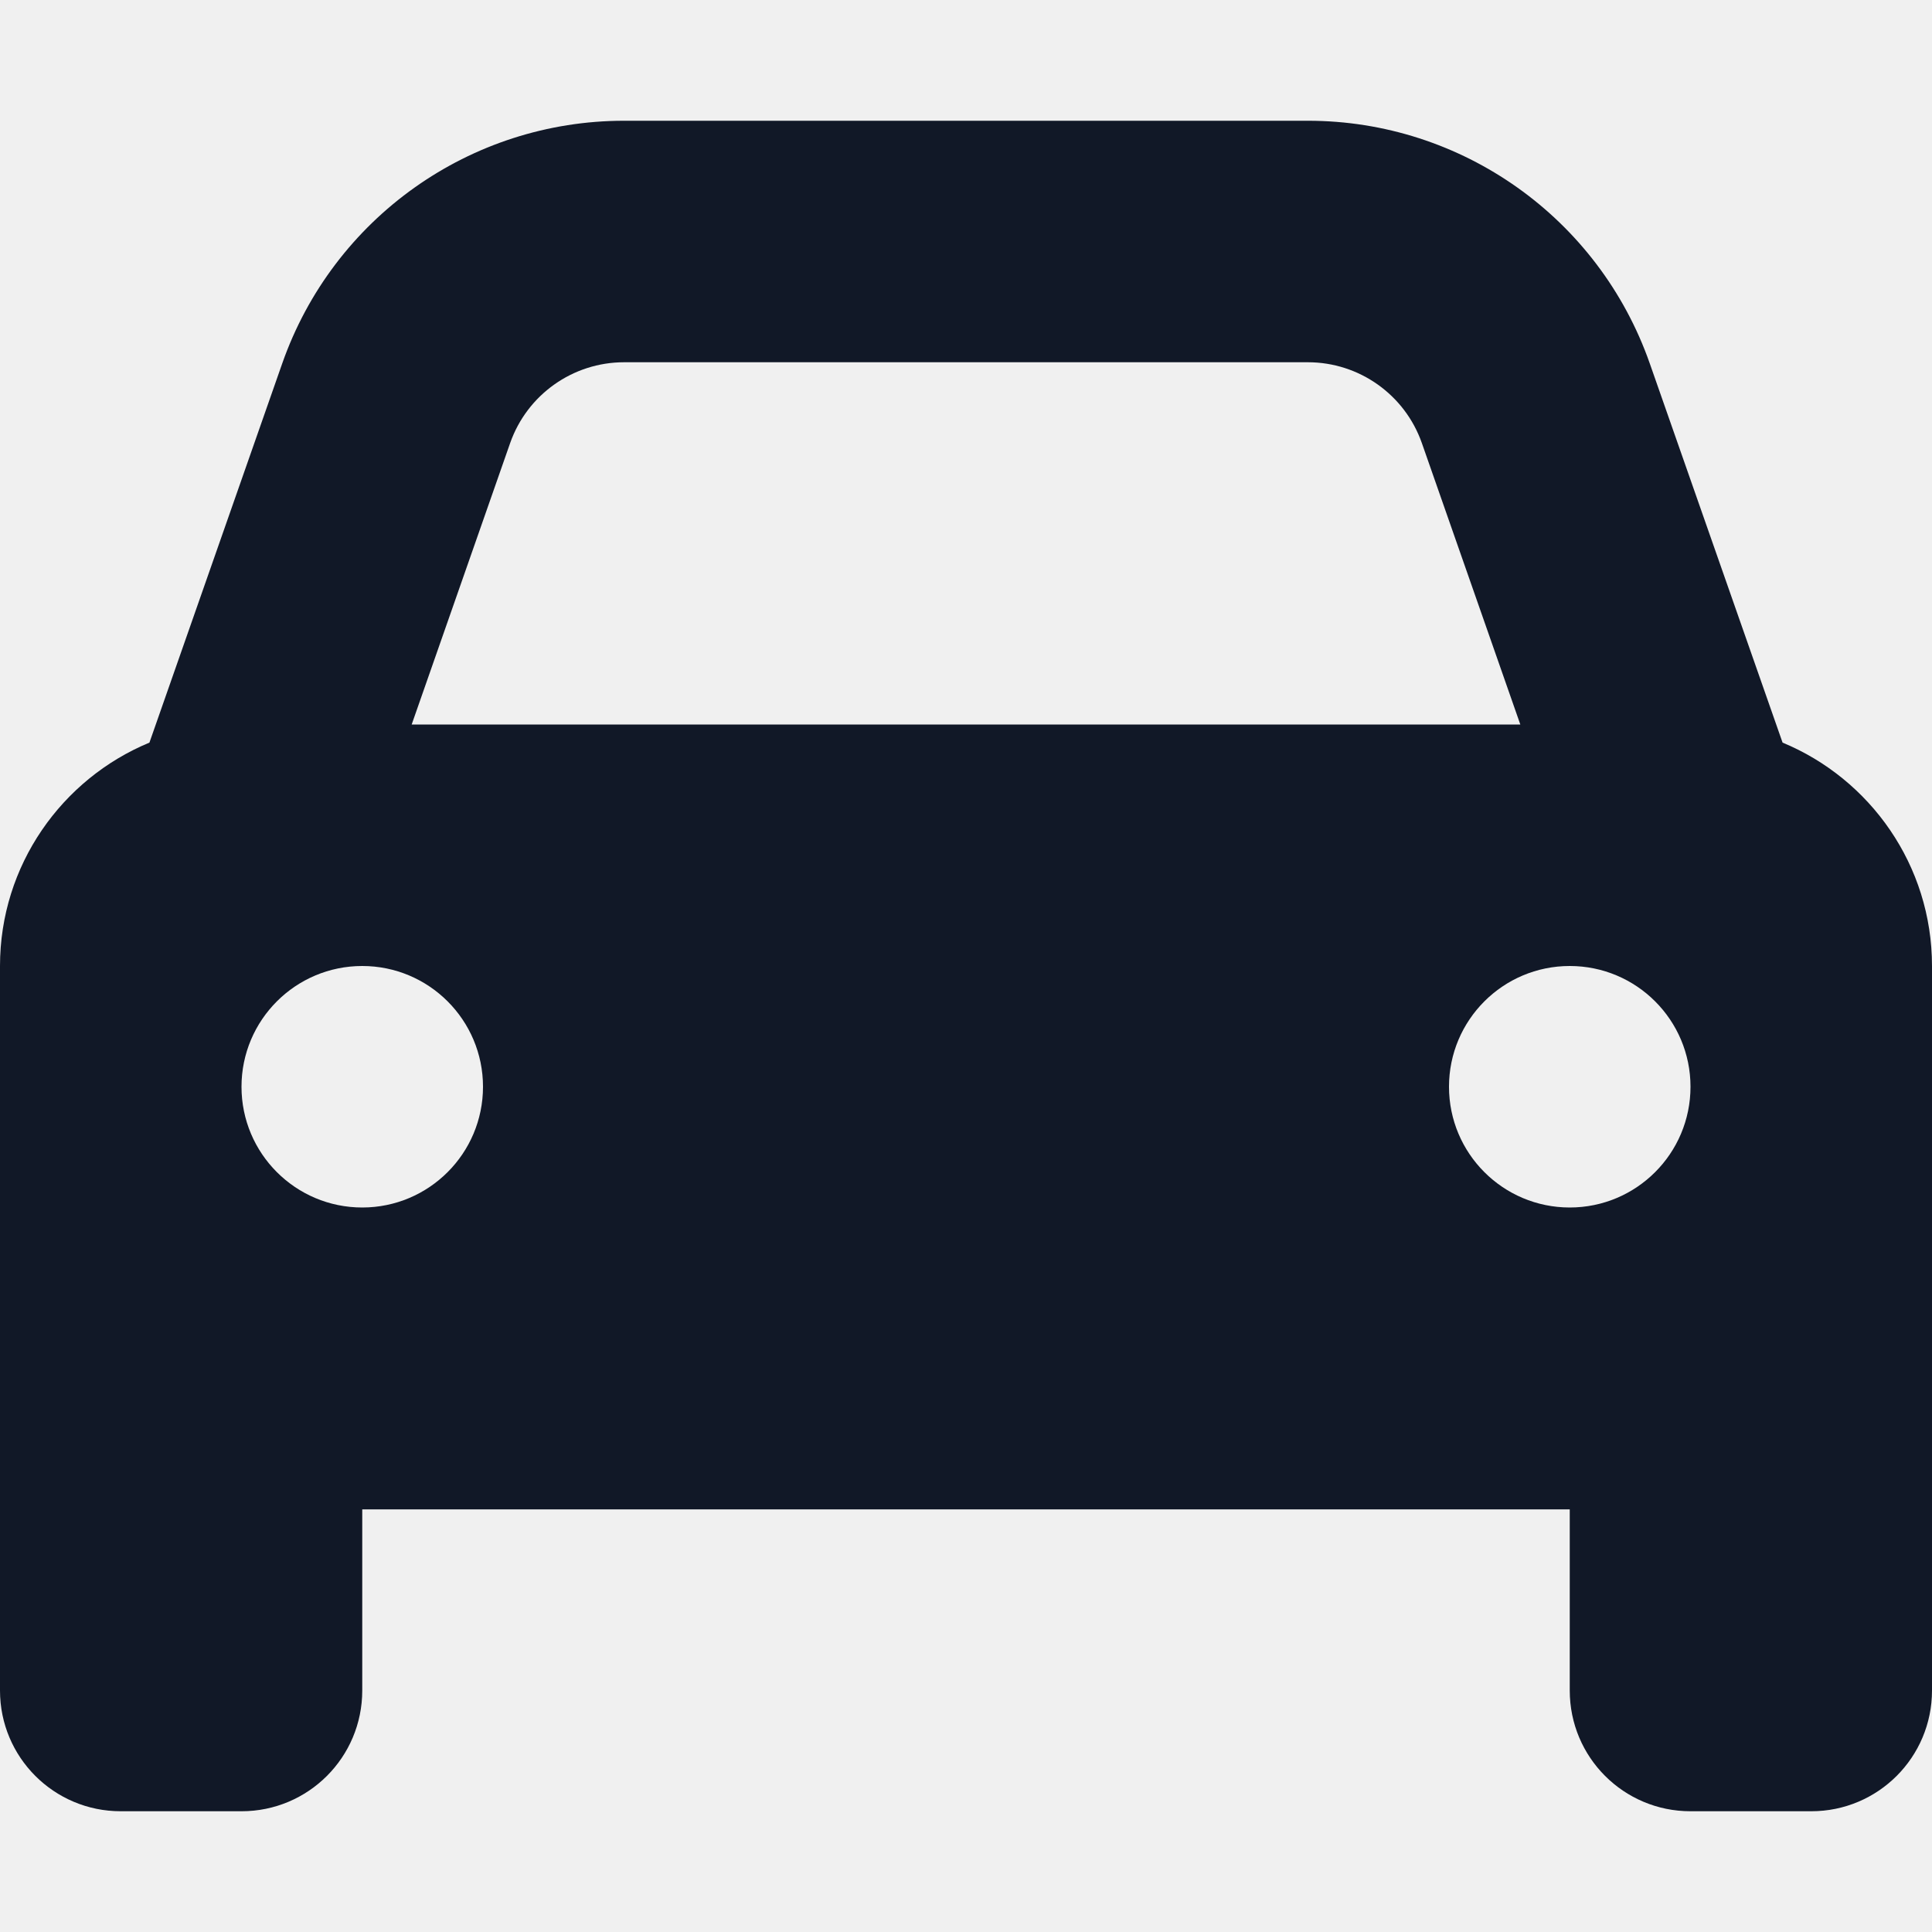
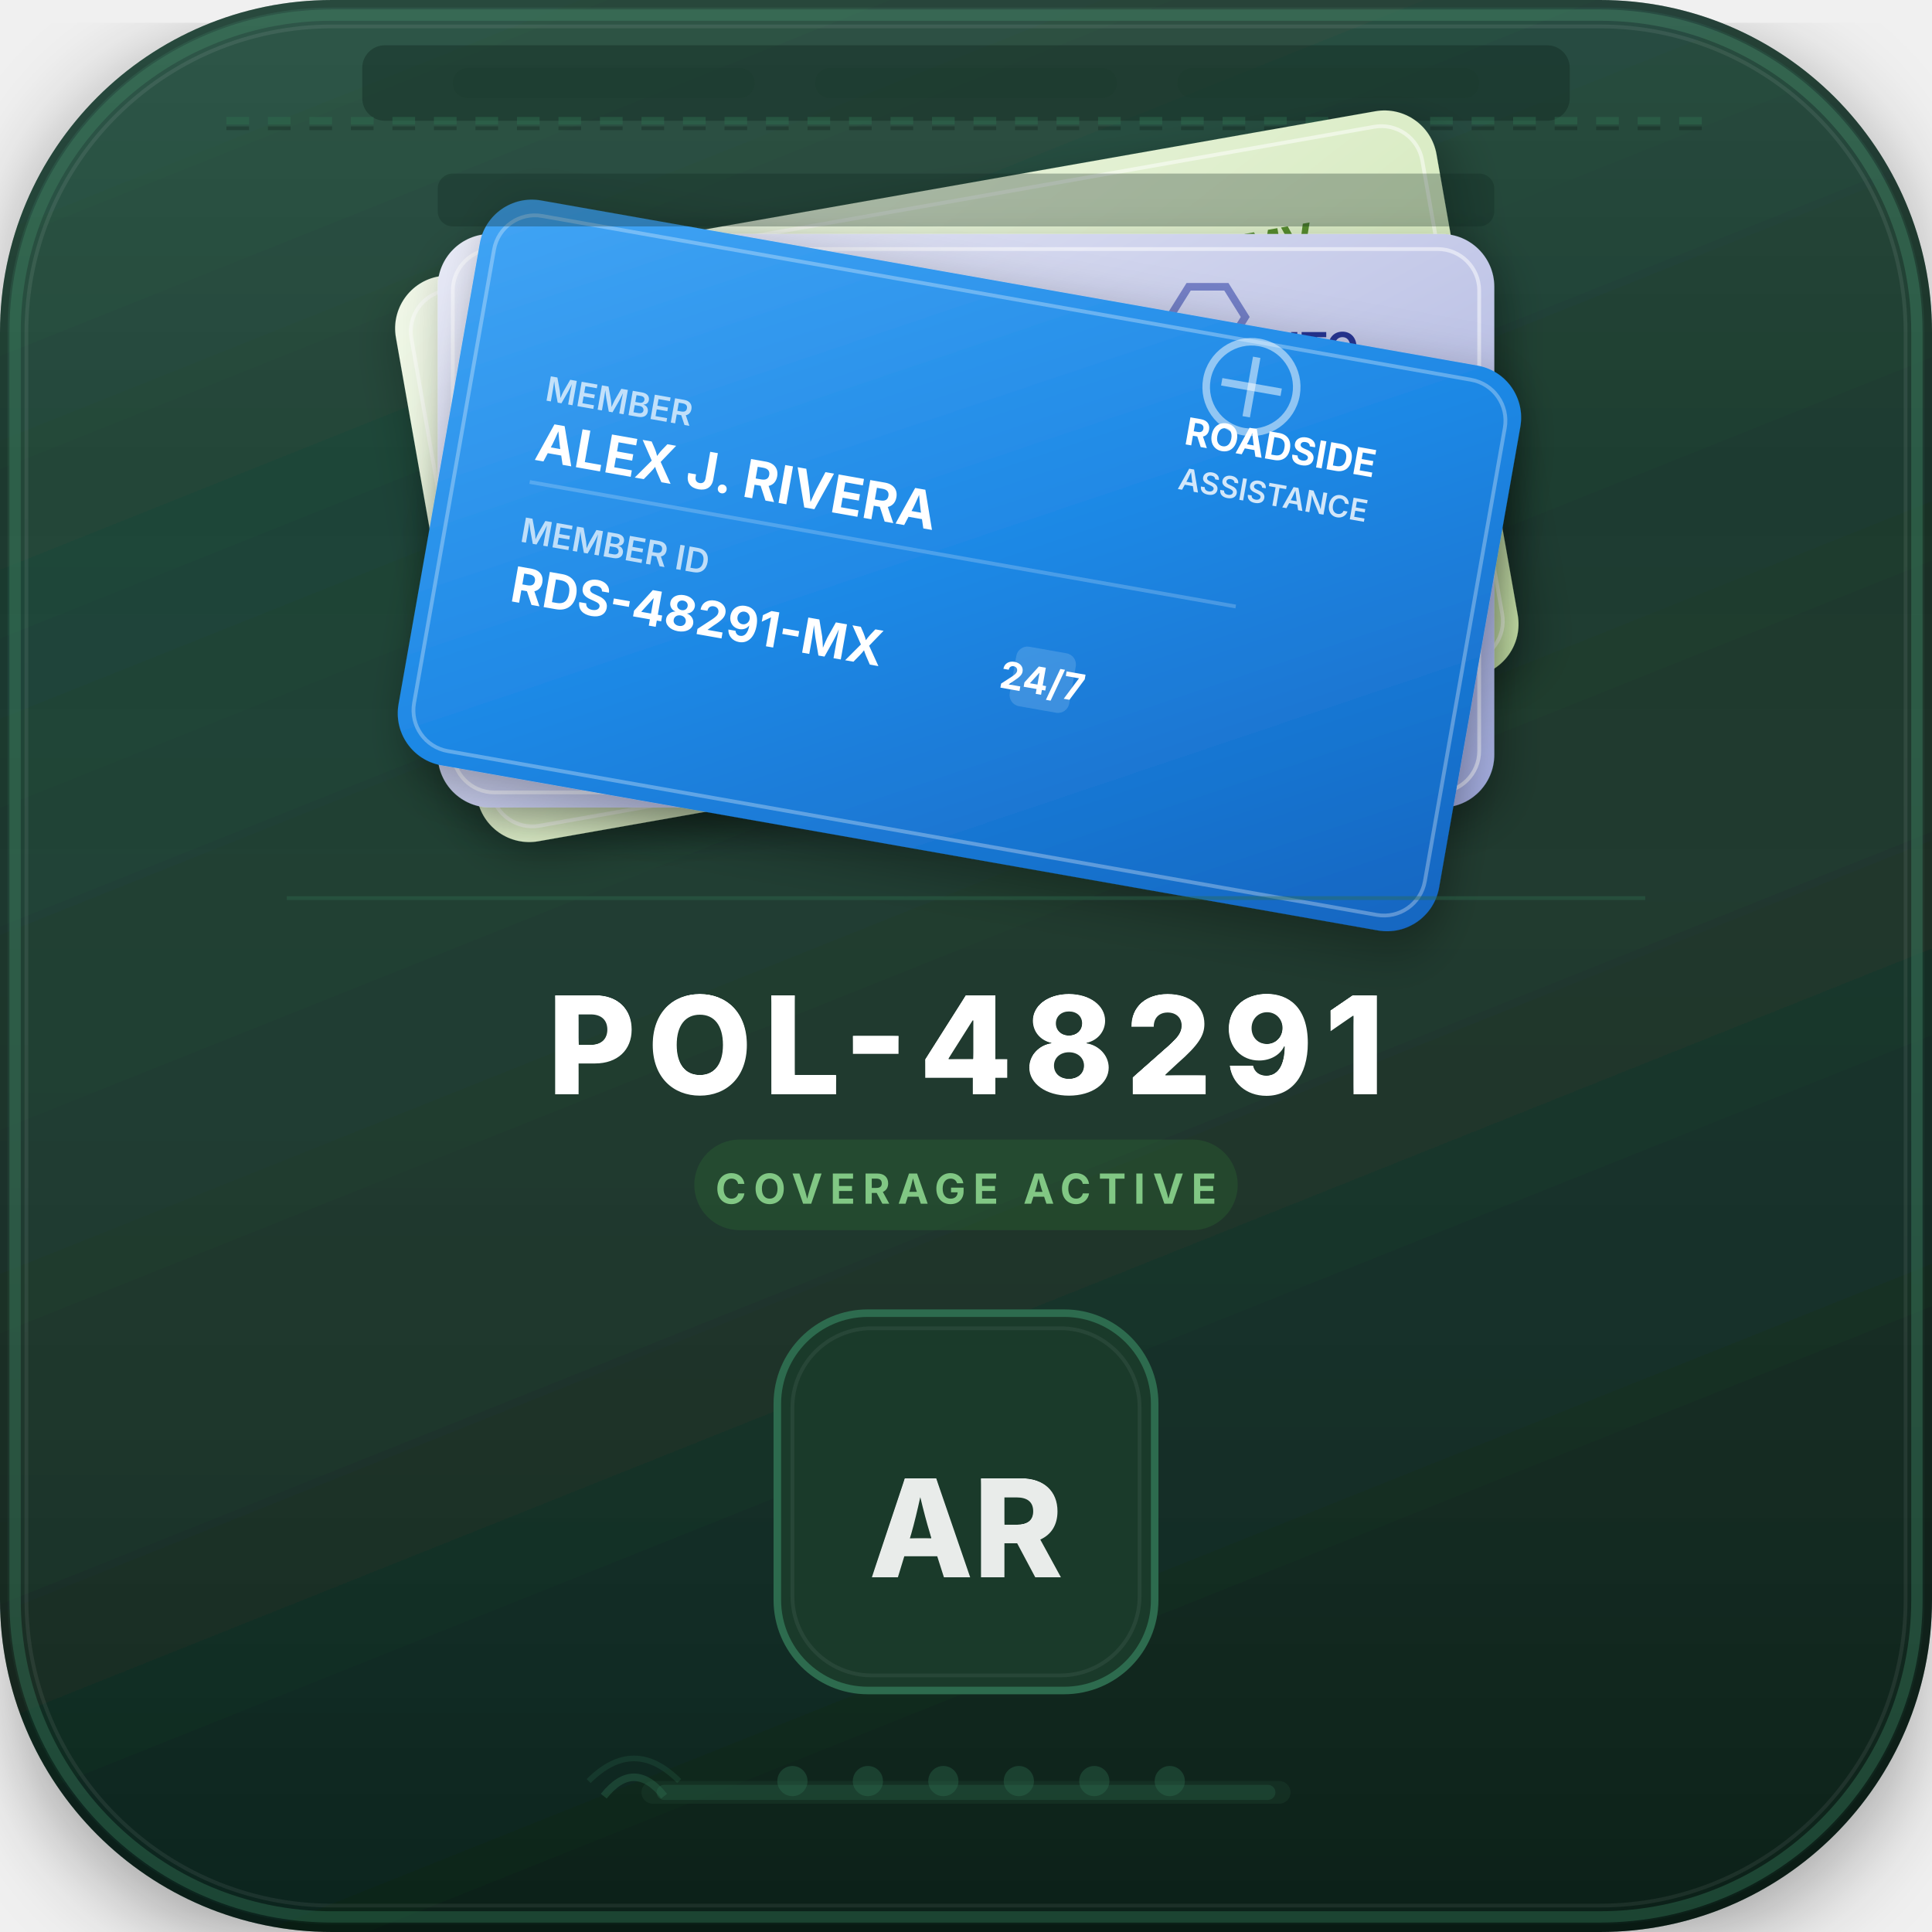
- <svg xmlns="http://www.w3.org/2000/svg" viewBox="0 0 512 512" fill="#111827">
-   <path d="M135.2 117.4L109.1 192H402.9l-26.1-74.6C372.3 104.6 360.2 96 346.6 96H165.4c-13.6 0-25.7 8.6-30.2 21.4zM39.6 196.8L74.8 96.3C88.3 57.8 124.6 32 165.4 32H346.6c40.8 0 77.1 25.8 90.6 64.3l35.2 100.5c23.2 9.6 39.6 32.5 39.6 59.2V400v48c0 17.7-14.3 32-32 32H448c-17.7 0-32-14.3-32-32V400H96v48c0 17.7-14.3 32-32 32H32c-17.7 0-32-14.3-32-32V400 256c0-26.7 16.4-49.6 39.6-59.2zM128 288a32 32 0 1 0-64 0 32 32 0 1 0 64 0zm288 32a32 32 0 1 0 0-64 32 32 0 1 0 0 64z" />
+ <svg xmlns="http://www.w3.org/2000/svg" viewBox="0 0 512 512">
+   <defs>
+     <filter id="shadow" x="-10%" y="-10%" width="130%" height="130%">
+       <feDropShadow dx="0" dy="6" stdDeviation="12" flood-color="#000" flood-opacity="0.35" />
+     </filter>
+     <filter id="cardShadow" x="-20%" y="-20%" width="150%" height="150%">
+       <feDropShadow dx="2" dy="4" stdDeviation="6" flood-color="#000" flood-opacity="0.3" />
+     </filter>
+     <filter id="innerGlow">
+       <feGaussianBlur in="SourceAlpha" stdDeviation="4" result="blur" />
+       <feOffset dx="0" dy="-2" result="offset" />
+       <feComposite in2="SourceAlpha" operator="arithmetic" k2="-1" k3="1" result="shadowDiff" />
+       <feFlood flood-color="#ffffff" flood-opacity="0.08" />
+       <feComposite in2="shadowDiff" operator="in" />
+       <feComposite in2="SourceGraphic" operator="over" />
+     </filter>
+     <filter id="emboss">
+       <feGaussianBlur in="SourceAlpha" stdDeviation="1" result="blur" />
+       <feSpecularLighting in="blur" surfaceScale="3" specularConstant="0.6" specularExponent="15" result="spec">
+         <fePointLight x="200" y="100" z="200" />
+       </feSpecularLighting>
+       <feComposite in="spec" in2="SourceAlpha" operator="in" result="specOut" />
+       <feComposite in="SourceGraphic" in2="specOut" operator="arithmetic" k1="0" k2="1" k3="1" k4="0" />
+     </filter>
+     <linearGradient id="walletBg" x1="0" y1="0" x2="0.4" y2="1">
+       <stop offset="0%" stop-color="#1e4a3a" />
+       <stop offset="40%" stop-color="#173a2d" />
+       <stop offset="100%" stop-color="#0e261d" />
+     </linearGradient>
+     <linearGradient id="walletShine" x1="0" y1="0" x2="0" y2="1">
+       <stop offset="0%" stop-color="#ffffff" stop-opacity="0.08" />
+       <stop offset="25%" stop-color="#ffffff" stop-opacity="0.03" />
+       <stop offset="100%" stop-color="#000000" stop-opacity="0.15" />
+     </linearGradient>
+     <linearGradient id="card1Grad" x1="0" y1="0" x2="1" y2="1">
+       <stop offset="0%" stop-color="#f1f8e9" />
+       <stop offset="50%" stop-color="#dcedc8" />
+       <stop offset="100%" stop-color="#c5e1a5" />
+     </linearGradient>
+     <linearGradient id="card2Grad" x1="0" y1="0" x2="1" y2="1">
+       <stop offset="0%" stop-color="#e8eaf6" />
+       <stop offset="50%" stop-color="#c5cae9" />
+       <stop offset="100%" stop-color="#9fa8da" />
+     </linearGradient>
+     <linearGradient id="card3Grad" x1="0" y1="0" x2="1" y2="1">
+       <stop offset="0%" stop-color="#42a5f5" />
+       <stop offset="50%" stop-color="#1e88e5" />
+       <stop offset="100%" stop-color="#1565c0" />
+     </linearGradient>
+     <clipPath id="walletClip">
+       <rect x="0" y="0" width="512" height="512" rx="88" />
+     </clipPath>
+   </defs>
+   <rect x="0" y="0" width="512" height="512" rx="88" fill="url(#walletBg)" filter="url(#shadow)" />
+   <rect x="4" y="4" width="504" height="504" rx="84" fill="none" stroke="#2d6b4e" stroke-width="3" opacity="0.6" />
+   <rect x="7" y="7" width="498" height="498" rx="81" fill="none" stroke="#ffffff" stroke-width="1" opacity="0.08" />
+   <rect x="1" y="1" width="510" height="510" rx="87" fill="none" stroke="#000000" stroke-width="2" opacity="0.2" />
+   <rect x="0" y="0" width="512" height="512" rx="88" fill="url(#walletShine)" />
+   <rect x="96" y="12" width="320" height="20" rx="6" fill="#0e261d" opacity="0.4" />
+   <rect x="120" y="18" width="80" height="8" rx="4" fill="#1a3a2a" opacity="0.3" />
+   <rect x="216" y="18" width="80" height="8" rx="4" fill="#1a3a2a" opacity="0.3" />
+   <rect x="312" y="18" width="80" height="8" rx="4" fill="#1a3a2a" opacity="0.3" />
+   <line x1="60" y1="32" x2="452" y2="32" stroke="#2d6b4e" stroke-width="2" stroke-dasharray="6,5" opacity="0.5" />
+   <line x1="60" y1="34" x2="452" y2="34" stroke="#000000" stroke-width="1" stroke-dasharray="6,5" opacity="0.2" />
+   <g transform="rotate(-10, 256, 140)" filter="url(#cardShadow)">
+     <rect x="116" y="50" width="280" height="152" rx="14" fill="url(#card1Grad)" />
+     <rect x="120" y="54" width="272" height="144" rx="11" fill="none" stroke="#ffffff" stroke-width="1" opacity="0.5" />
+     <text x="360" y="84" font-family="'Inter', 'Segoe UI', sans-serif" font-size="11" font-weight="700" fill="#558b2f" text-anchor="end">DMV</text>
+     <text x="360" y="96" font-family="'Inter', 'Segoe UI', sans-serif" font-size="8" font-weight="600" fill="#558b2f" opacity="0.7" text-anchor="end">LICENSE</text>
+     <rect x="309" y="74" width="16" height="12" rx="3" fill="#7cb342" opacity="0.6" />
+     <text x="140" y="102" font-family="'Inter', 'Segoe UI', sans-serif" font-size="9" font-weight="600" fill="#33691e" opacity="0.6">NAME</text>
+     <text x="140" y="118" font-family="'Inter', 'Segoe UI', sans-serif" font-size="14" font-weight="700" fill="#1b5e20">ALEX J. RIVERA</text>
+     <line x1="140" y1="124" x2="330" y2="124" stroke="#aed581" stroke-width="1" opacity="0.5" />
+     <text x="140" y="142" font-family="'Inter', 'Segoe UI', sans-serif" font-size="9" font-weight="600" fill="#33691e" opacity="0.6">CLASS</text>
+     <text x="140" y="158" font-family="'Inter', 'Segoe UI', sans-serif" font-size="13" font-weight="700" fill="#1b5e20">C</text>
+     <text x="210" y="142" font-family="'Inter', 'Segoe UI', sans-serif" font-size="9" font-weight="600" fill="#33691e" opacity="0.6">EXP</text>
+     <text x="210" y="158" font-family="'Inter', 'Segoe UI', sans-serif" font-size="13" font-weight="700" fill="#1b5e20">2028-04-19</text>
+     <circle cx="320" cy="130" r="22" fill="#8bc34a" opacity="0.3" />
+     <circle cx="320" cy="123" r="8" fill="#558b2f" opacity="0.3" />
+     <ellipse cx="320" cy="140" rx="12" ry="7" fill="#558b2f" opacity="0.15" />
+   </g>
+   <g transform="rotate(0, 256, 140)" filter="url(#cardShadow)">
+     <rect x="116" y="62" width="280" height="152" rx="14" fill="url(#card2Grad)" />
+     <rect x="120" y="66" width="272" height="144" rx="11" fill="none" stroke="#ffffff" stroke-width="1" opacity="0.5" />
+     <text x="360" y="96" font-family="'Inter', 'Segoe UI', sans-serif" font-size="11" font-weight="700" fill="#283593" text-anchor="end">SHIELD AUTO</text>
+     <text x="360" y="108" font-family="'Inter', 'Segoe UI', sans-serif" font-size="8" font-weight="600" fill="#283593" opacity="0.7" text-anchor="end">INSURANCE</text>
+     <path d="M315,76 L325,76 L330,84 L325,92 L320,96 L315,92 L310,84 Z" fill="none" stroke="#3949ab" stroke-width="2" opacity="0.6" />
+     <text x="140" y="114" font-family="'Inter', 'Segoe UI', sans-serif" font-size="9" font-weight="600" fill="#283593" opacity="0.6">POLICY HOLDER</text>
+     <text x="140" y="130" font-family="'Inter', 'Segoe UI', sans-serif" font-size="14" font-weight="700" fill="#1a237e">ALEX J. RIVERA</text>
+     <line x1="140" y1="136" x2="330" y2="136" stroke="#9fa8da" stroke-width="1" opacity="0.5" />
+     <text x="140" y="152" font-family="'Inter', 'Segoe UI', sans-serif" font-size="9" font-weight="600" fill="#283593" opacity="0.6">POLICY NO.</text>
+     <text x="140" y="168" font-family="'Inter', 'Segoe UI', sans-serif" font-size="13" font-weight="700" fill="#1a237e">INS-7729-84K</text>
+     <text x="290" y="152" font-family="'Inter', 'Segoe UI', sans-serif" font-size="9" font-weight="600" fill="#283593" opacity="0.6">COVERAGE</text>
+     <text x="290" y="168" font-family="'Inter', 'Segoe UI', sans-serif" font-size="11" font-weight="700" fill="#2e7d32">FULL</text>
+   </g>
+   <g transform="rotate(10, 256, 140)" filter="url(#cardShadow)">
+     <rect x="116" y="74" width="280" height="152" rx="14" fill="url(#card3Grad)" />
+     <rect x="120" y="78" width="272" height="144" rx="11" fill="none" stroke="#ffffff" stroke-width="1" opacity="0.3" />
+     <text x="360" y="108" font-family="'Inter', 'Segoe UI', sans-serif" font-size="10" font-weight="700" fill="#ffffff" text-anchor="end">ROADSIDE</text>
+     <text x="360" y="120" font-family="'Inter', 'Segoe UI', sans-serif" font-size="8" font-weight="600" fill="#ffffff" opacity="0.8" text-anchor="end">ASSISTANCE</text>
+     <circle cx="324" cy="90" r="12" fill="none" stroke="#ffffff" stroke-width="2" opacity="0.5" />
+     <line x1="324" y1="82" x2="324" y2="98" stroke="#ffffff" stroke-width="2" opacity="0.5" />
+     <line x1="316" y1="90" x2="332" y2="90" stroke="#ffffff" stroke-width="2" opacity="0.5" />
+     <text x="140" y="126" font-family="'Inter', 'Segoe UI', sans-serif" font-size="9" font-weight="600" fill="#ffffff" opacity="0.7">MEMBER</text>
+     <text x="140" y="142" font-family="'Inter', 'Segoe UI', sans-serif" font-size="14" font-weight="700" fill="#ffffff">ALEX J. RIVERA</text>
+     <line x1="140" y1="148" x2="330" y2="148" stroke="#ffffff" stroke-width="1" opacity="0.2" />
+     <text x="140" y="164" font-family="'Inter', 'Segoe UI', sans-serif" font-size="9" font-weight="600" fill="#ffffff" opacity="0.7">MEMBER ID</text>
+     <text x="140" y="180" font-family="'Inter', 'Segoe UI', sans-serif" font-size="13" font-weight="700" fill="#ffffff">RDS-48291-MX</text>
+     <rect x="275" y="168" width="16" height="16" rx="3" fill="#ffffff" opacity="0.15" />
+     <text x="283" y="180" font-family="'Inter', 'Segoe UI', sans-serif" font-size="10" font-weight="700" fill="#ffffff" text-anchor="middle">24/7</text>
+   </g>
+   <rect x="116" y="46" width="280" height="14" rx="4" fill="#0e261d" opacity="0.3" />
+   <line x1="76" y1="238" x2="436" y2="238" stroke="#2d6b4e" stroke-width="1" opacity="0.4" />
+   <text x="256" y="290" font-family="'Inter', 'Segoe UI', sans-serif" font-size="36" font-weight="800" fill="#ffffff" text-anchor="middle" letter-spacing="3" filter="url(#emboss)">POL-48291</text>
+   <rect x="184" y="302" width="144" height="24" rx="12" fill="#2e7d32" opacity="0.25" />
+   <text x="256" y="319" font-family="'Inter', 'Segoe UI', sans-serif" font-size="11" font-weight="700" fill="#81c784" text-anchor="middle" letter-spacing="2">COVERAGE ACTIVE</text>
+   <rect x="206" y="348" width="100" height="100" rx="24" fill="#1a3a2a" stroke="#2d6b4e" stroke-width="2" />
+   <rect x="210" y="352" width="92" height="92" rx="21" fill="none" stroke="#ffffff" stroke-width="1" opacity="0.06" />
+   <text x="256" y="418" font-family="'Inter', 'Segoe UI', sans-serif" font-size="36" font-weight="800" fill="#ffffff" text-anchor="middle" opacity="0.9" filter="url(#emboss)">AR</text>
+   <rect x="170" y="472" width="172" height="6" rx="3" fill="#1a3a2a" opacity="0.5" />
+   <rect x="174" y="473" width="164" height="4" rx="2" fill="#2d6b4e" opacity="0.3" />
+   <circle cx="210" cy="472" r="4" fill="#2d6b4e" opacity="0.4" />
+   <circle cx="230" cy="472" r="4" fill="#2d6b4e" opacity="0.4" />
+   <circle cx="250" cy="472" r="4" fill="#2d6b4e" opacity="0.4" />
+   <circle cx="270" cy="472" r="4" fill="#2d6b4e" opacity="0.4" />
+   <circle cx="290" cy="472" r="4" fill="#2d6b4e" opacity="0.4" />
+   <circle cx="310" cy="472" r="4" fill="#2d6b4e" opacity="0.4" />
+   <path d="M160,476 Q168,466 176,476" fill="none" stroke="#2d6b4e" stroke-width="2" opacity="0.4" />
+   <path d="M156,472 Q168,460 180,472" fill="none" stroke="#2d6b4e" stroke-width="1.5" opacity="0.25" />
</svg>
